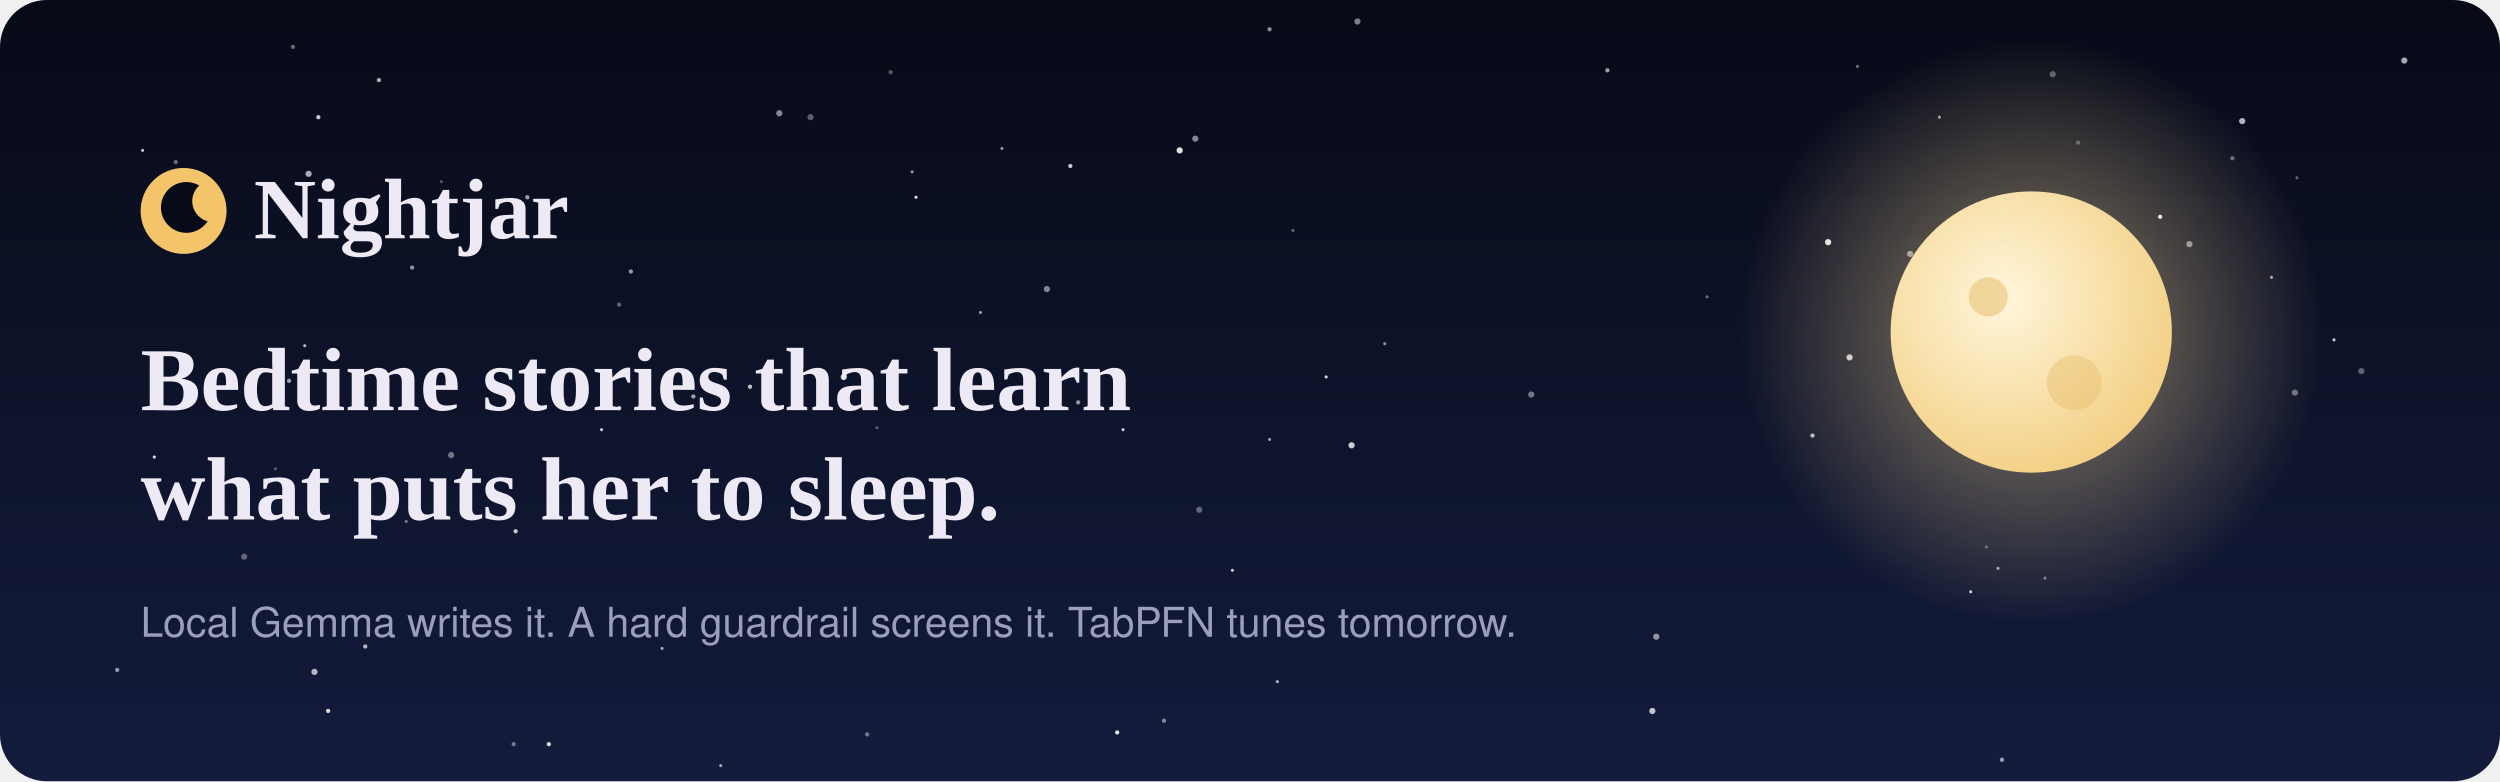
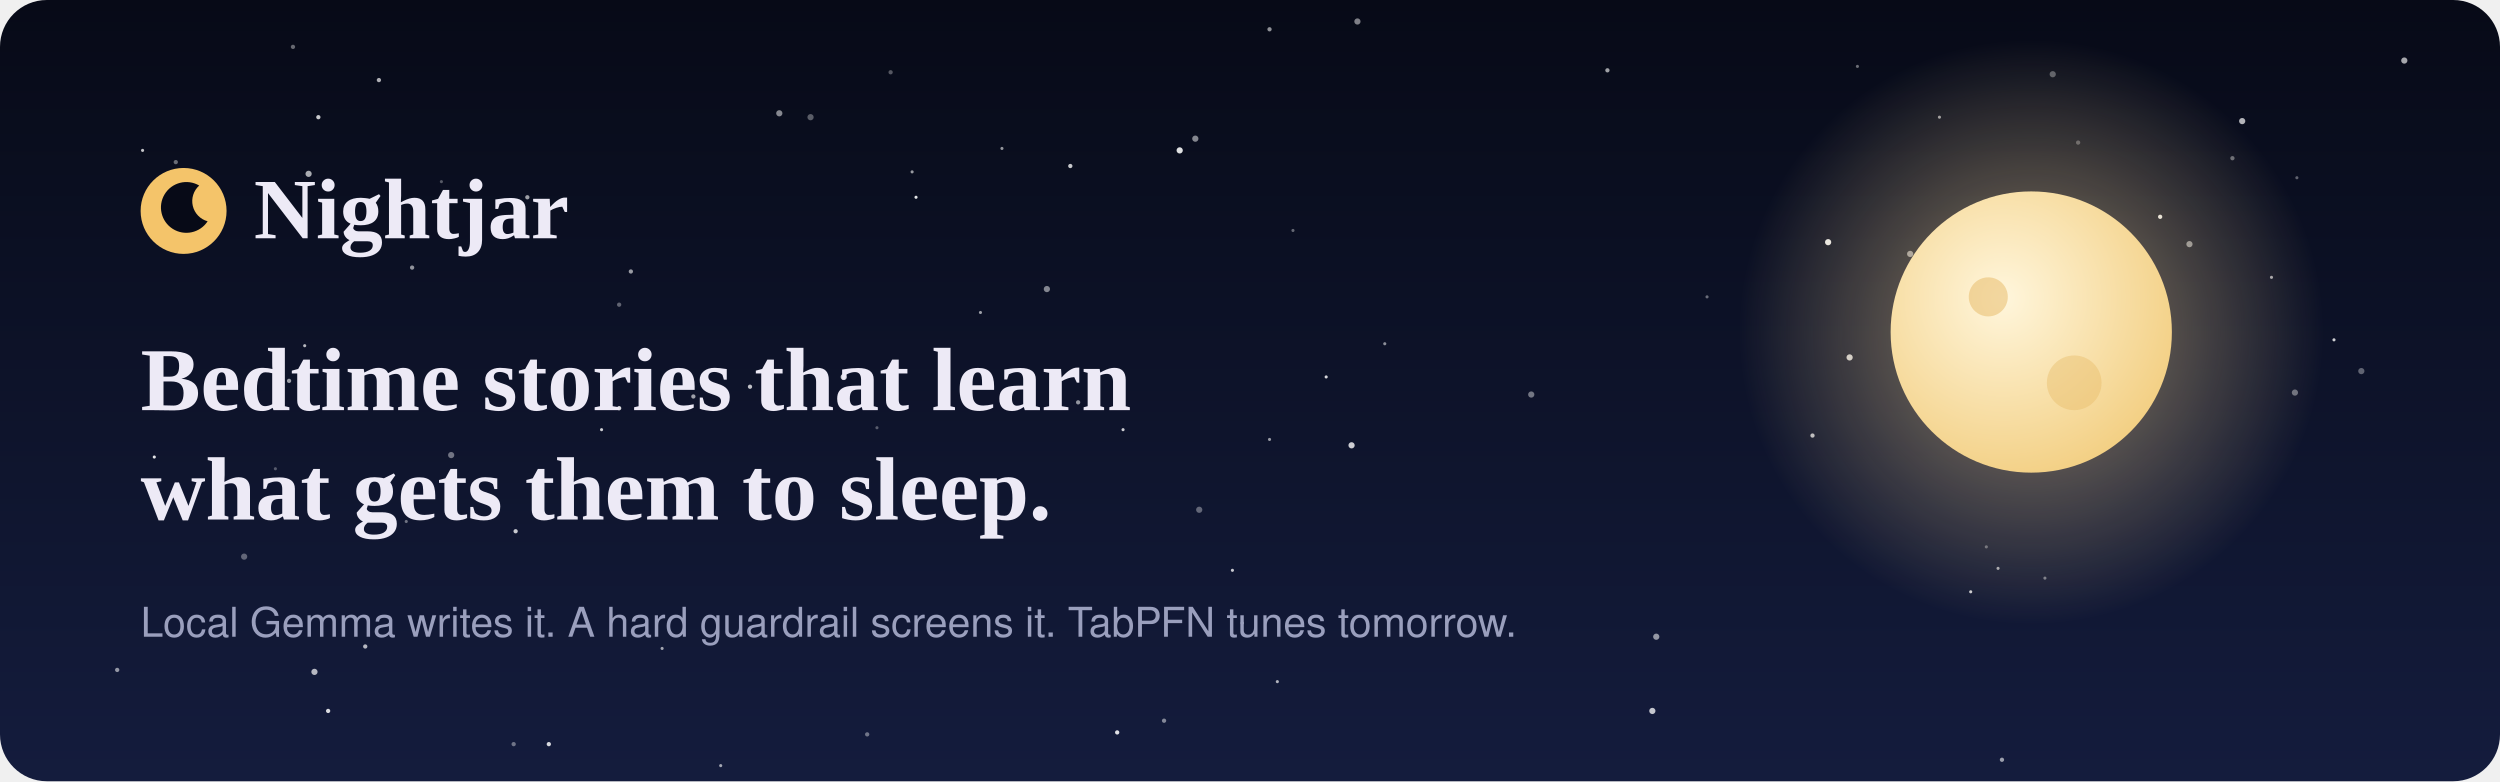
<svg xmlns="http://www.w3.org/2000/svg" width="1280" height="400" viewBox="0 0 1280 400">
  <defs>
    <linearGradient id="g" x1="0" y1="0" x2="0" y2="1">
      <stop offset="0" stop-color="#070a17" />
      <stop offset="1" stop-color="#141c3d" />
    </linearGradient>
    <radialGradient id="m" cx=".4" cy=".38" r=".7">
      <stop offset="0" stop-color="#fff6dc" />
      <stop offset="1" stop-color="#f2cd7e" />
    </radialGradient>
    <radialGradient id="h" cx=".5" cy=".5" r=".5">
      <stop offset="0" stop-color="#ffdf9e" stop-opacity=".55" />
      <stop offset="1" stop-color="#ffdf9e" stop-opacity="0" />
    </radialGradient>
  </defs>
  <rect width="1280" height="400" rx="24" fill="url(#g)" />
  <circle cx="415" cy="60" r="1.6" fill="#fff" opacity="0.33" />
  <circle cx="1051" cy="38" r="1.6" fill="#fff" opacity="0.33" />
  <circle cx="650" cy="15" r="1.1" fill="#fff" opacity="0.55" />
  <circle cx="308" cy="220" r="0.8" fill="#fff" opacity="0.80" />
  <circle cx="158" cy="89" r="1.6" fill="#fff" opacity="0.65" />
  <circle cx="79" cy="234" r="0.8" fill="#fff" opacity="0.89" />
  <circle cx="60" cy="343" r="1.1" fill="#fff" opacity="0.55" />
  <circle cx="692" cy="228" r="1.6" fill="#fff" opacity="0.79" />
  <circle cx="231" cy="233" r="1.6" fill="#fff" opacity="0.41" />
  <circle cx="125" cy="285" r="1.6" fill="#fff" opacity="0.34" />
  <circle cx="264" cy="272" r="1.1" fill="#fff" opacity="0.77" />
  <circle cx="596" cy="369" r="1.1" fill="#fff" opacity="0.48" />
  <circle cx="1017" cy="280" r="0.8" fill="#fff" opacity="0.35" />
  <circle cx="384" cy="198" r="1.1" fill="#fff" opacity="0.74" />
  <circle cx="369" cy="392" r="0.8" fill="#fff" opacity="0.61" />
  <circle cx="211" cy="137" r="1.1" fill="#fff" opacity="0.55" />
  <circle cx="1231" cy="31" r="1.6" fill="#fff" opacity="0.64" />
  <circle cx="1121" cy="125" r="1.6" fill="#fff" opacity="0.51" />
  <circle cx="636" cy="319" r="0.8" fill="#fff" opacity="0.80" />
  <circle cx="1209" cy="190" r="1.6" fill="#fff" opacity="0.34" />
  <circle cx="936" cy="124" r="1.6" fill="#fff" opacity="0.90" />
  <circle cx="1052" cy="114" r="1.1" fill="#fff" opacity="0.83" />
  <circle cx="444" cy="376" r="1.1" fill="#fff" opacity="0.40" />
  <circle cx="150" cy="24" r="1.1" fill="#fff" opacity="0.38" />
  <circle cx="317" cy="156" r="1.1" fill="#fff" opacity="0.35" />
  <circle cx="575" cy="220" r="0.8" fill="#fff" opacity="0.79" />
  <circle cx="1106" cy="111" r="1.1" fill="#fff" opacity="0.89" />
  <circle cx="874" cy="152" r="0.8" fill="#fff" opacity="0.39" />
  <circle cx="226" cy="93" r="0.8" fill="#fff" opacity="0.31" />
  <circle cx="1064" cy="73" r="1.1" fill="#fff" opacity="0.30" />
  <circle cx="536" cy="148" r="1.6" fill="#fff" opacity="0.49" />
  <circle cx="161" cy="344" r="1.6" fill="#fff" opacity="0.69" />
  <circle cx="947" cy="183" r="1.6" fill="#fff" opacity="0.78" />
  <circle cx="502" cy="160" r="0.8" fill="#fff" opacity="0.59" />
  <circle cx="513" cy="76" r="0.8" fill="#fff" opacity="0.56" />
  <circle cx="141" cy="240" r="0.8" fill="#fff" opacity="0.30" />
  <circle cx="194" cy="41" r="1.1" fill="#fff" opacity="0.67" />
  <circle cx="90" cy="83" r="1.1" fill="#fff" opacity="0.39" />
  <circle cx="323" cy="139" r="1.1" fill="#fff" opacity="0.58" />
  <circle cx="148" cy="195" r="1.1" fill="#fff" opacity="0.59" />
  <circle cx="399" cy="58" r="1.6" fill="#fff" opacity="0.51" />
  <circle cx="339" cy="332" r="0.8" fill="#fff" opacity="0.61" />
  <circle cx="263" cy="381" r="1.1" fill="#fff" opacity="0.39" />
  <circle cx="695" cy="11" r="1.6" fill="#fff" opacity="0.48" />
  <circle cx="823" cy="36" r="1.1" fill="#fff" opacity="0.61" />
  <circle cx="1163" cy="142" r="0.8" fill="#fff" opacity="0.62" />
  <circle cx="997" cy="132" r="0.8" fill="#fff" opacity="0.67" />
  <circle cx="1009" cy="303" r="0.8" fill="#fff" opacity="0.78" />
  <circle cx="1047" cy="296" r="0.8" fill="#fff" opacity="0.42" />
  <circle cx="631" cy="292" r="0.8" fill="#fff" opacity="0.77" />
  <circle cx="604" cy="77" r="1.6" fill="#fff" opacity="0.87" />
  <circle cx="572" cy="375" r="1.1" fill="#fff" opacity="0.87" />
  <circle cx="467" cy="88" r="0.8" fill="#fff" opacity="0.58" />
  <circle cx="432" cy="193" r="1.6" fill="#fff" opacity="0.80" />
  <circle cx="614" cy="261" r="1.6" fill="#fff" opacity="0.35" />
  <circle cx="846" cy="364" r="1.6" fill="#fff" opacity="0.75" />
  <circle cx="612" cy="71" r="1.6" fill="#fff" opacity="0.50" />
  <circle cx="1025" cy="389" r="1.1" fill="#fff" opacity="0.58" />
  <circle cx="951" cy="34" r="0.8" fill="#fff" opacity="0.40" />
  <circle cx="163" cy="60" r="1.1" fill="#fff" opacity="0.78" />
  <circle cx="187" cy="331" r="1.1" fill="#fff" opacity="0.69" />
  <circle cx="449" cy="219" r="0.8" fill="#fff" opacity="0.31" />
  <circle cx="1023" cy="291" r="0.8" fill="#fff" opacity="0.62" />
  <circle cx="1195" cy="174" r="0.8" fill="#fff" opacity="0.80" />
  <circle cx="270" cy="101" r="1.1" fill="#fff" opacity="0.60" />
  <circle cx="978" cy="130" r="1.6" fill="#fff" opacity="0.55" />
  <circle cx="168" cy="364" r="1.1" fill="#fff" opacity="0.84" />
  <circle cx="848" cy="326" r="1.6" fill="#fff" opacity="0.55" />
  <circle cx="1175" cy="201" r="1.6" fill="#fff" opacity="0.39" />
  <circle cx="654" cy="349" r="0.8" fill="#fff" opacity="0.67" />
  <circle cx="993" cy="60" r="0.8" fill="#fff" opacity="0.58" />
  <circle cx="928" cy="223" r="1.1" fill="#fff" opacity="0.71" />
  <circle cx="679" cy="193" r="0.8" fill="#fff" opacity="0.83" />
  <circle cx="73" cy="77" r="0.8" fill="#fff" opacity="0.76" />
  <circle cx="650" cy="225" r="0.8" fill="#fff" opacity="0.57" />
  <circle cx="784" cy="202" r="1.6" fill="#fff" opacity="0.42" />
  <circle cx="355" cy="203" r="1.1" fill="#fff" opacity="0.60" />
  <circle cx="317" cy="209" r="1.1" fill="#fff" opacity="0.85" />
  <circle cx="1143" cy="81" r="1.1" fill="#fff" opacity="0.38" />
  <circle cx="156" cy="177" r="0.8" fill="#fff" opacity="0.70" />
  <circle cx="548" cy="85" r="1.1" fill="#fff" opacity="0.77" />
  <circle cx="1148" cy="62" r="1.6" fill="#fff" opacity="0.69" />
  <circle cx="469" cy="101" r="0.8" fill="#fff" opacity="0.88" />
  <circle cx="281" cy="381" r="1.1" fill="#fff" opacity="0.83" />
  <circle cx="208" cy="267" r="0.8" fill="#fff" opacity="0.40" />
  <circle cx="552" cy="206" r="1.1" fill="#fff" opacity="0.55" />
  <circle cx="456" cy="37" r="1.1" fill="#fff" opacity="0.31" />
  <circle cx="709" cy="176" r="0.8" fill="#fff" opacity="0.53" />
  <circle cx="662" cy="118" r="0.8" fill="#fff" opacity="0.37" />
  <circle cx="1176" cy="91" r="0.8" fill="#fff" opacity="0.35" />
  <circle cx="1040" cy="170" r="150" fill="url(#h)" />
  <circle cx="1040" cy="170" r="72" fill="url(#m)" />
  <circle cx="1018" cy="152" r="10" fill="#e6b863" opacity=".5" />
  <circle cx="1062" cy="196" r="14" fill="#e6b863" opacity=".4" />
  <g transform="translate(72 86)">
    <circle cx="22" cy="22" r="22" fill="#f4c46a" />
    <path d="M30 9a13 13 0 1 0 4.3 18.3A10.7 10.7 0 0 1 30 9z" fill="#070a17" />
  </g>
  <text x="130" y="122" font-family="Georgia, 'Times New Roman', serif" font-size="44" font-weight="700" fill="#edeaf6">Nightjar</text>
  <text x="72" y="210" font-family="Georgia, 'Times New Roman', serif" font-size="46" font-weight="700" fill="#edeaf6">Bedtime stories that learn</text>
-   <text x="72" y="266" font-family="Georgia, 'Times New Roman', serif" font-size="46" font-weight="700" fill="#edeaf6">what puts her to sleep.</text>
+   <text x="72" y="266" font-family="Georgia, 'Times New Roman', serif" font-size="46" font-weight="700" fill="#edeaf6">what gets them to sleep.</text>
  <text x="72" y="326" font-family="-apple-system, 'Segoe UI', Helvetica, Arial, sans-serif" font-size="21" fill="#9a9fbd">Local Gemma writes it. A hard guardrail screens it. TabPFN tunes tomorrow.</text>
</svg>
